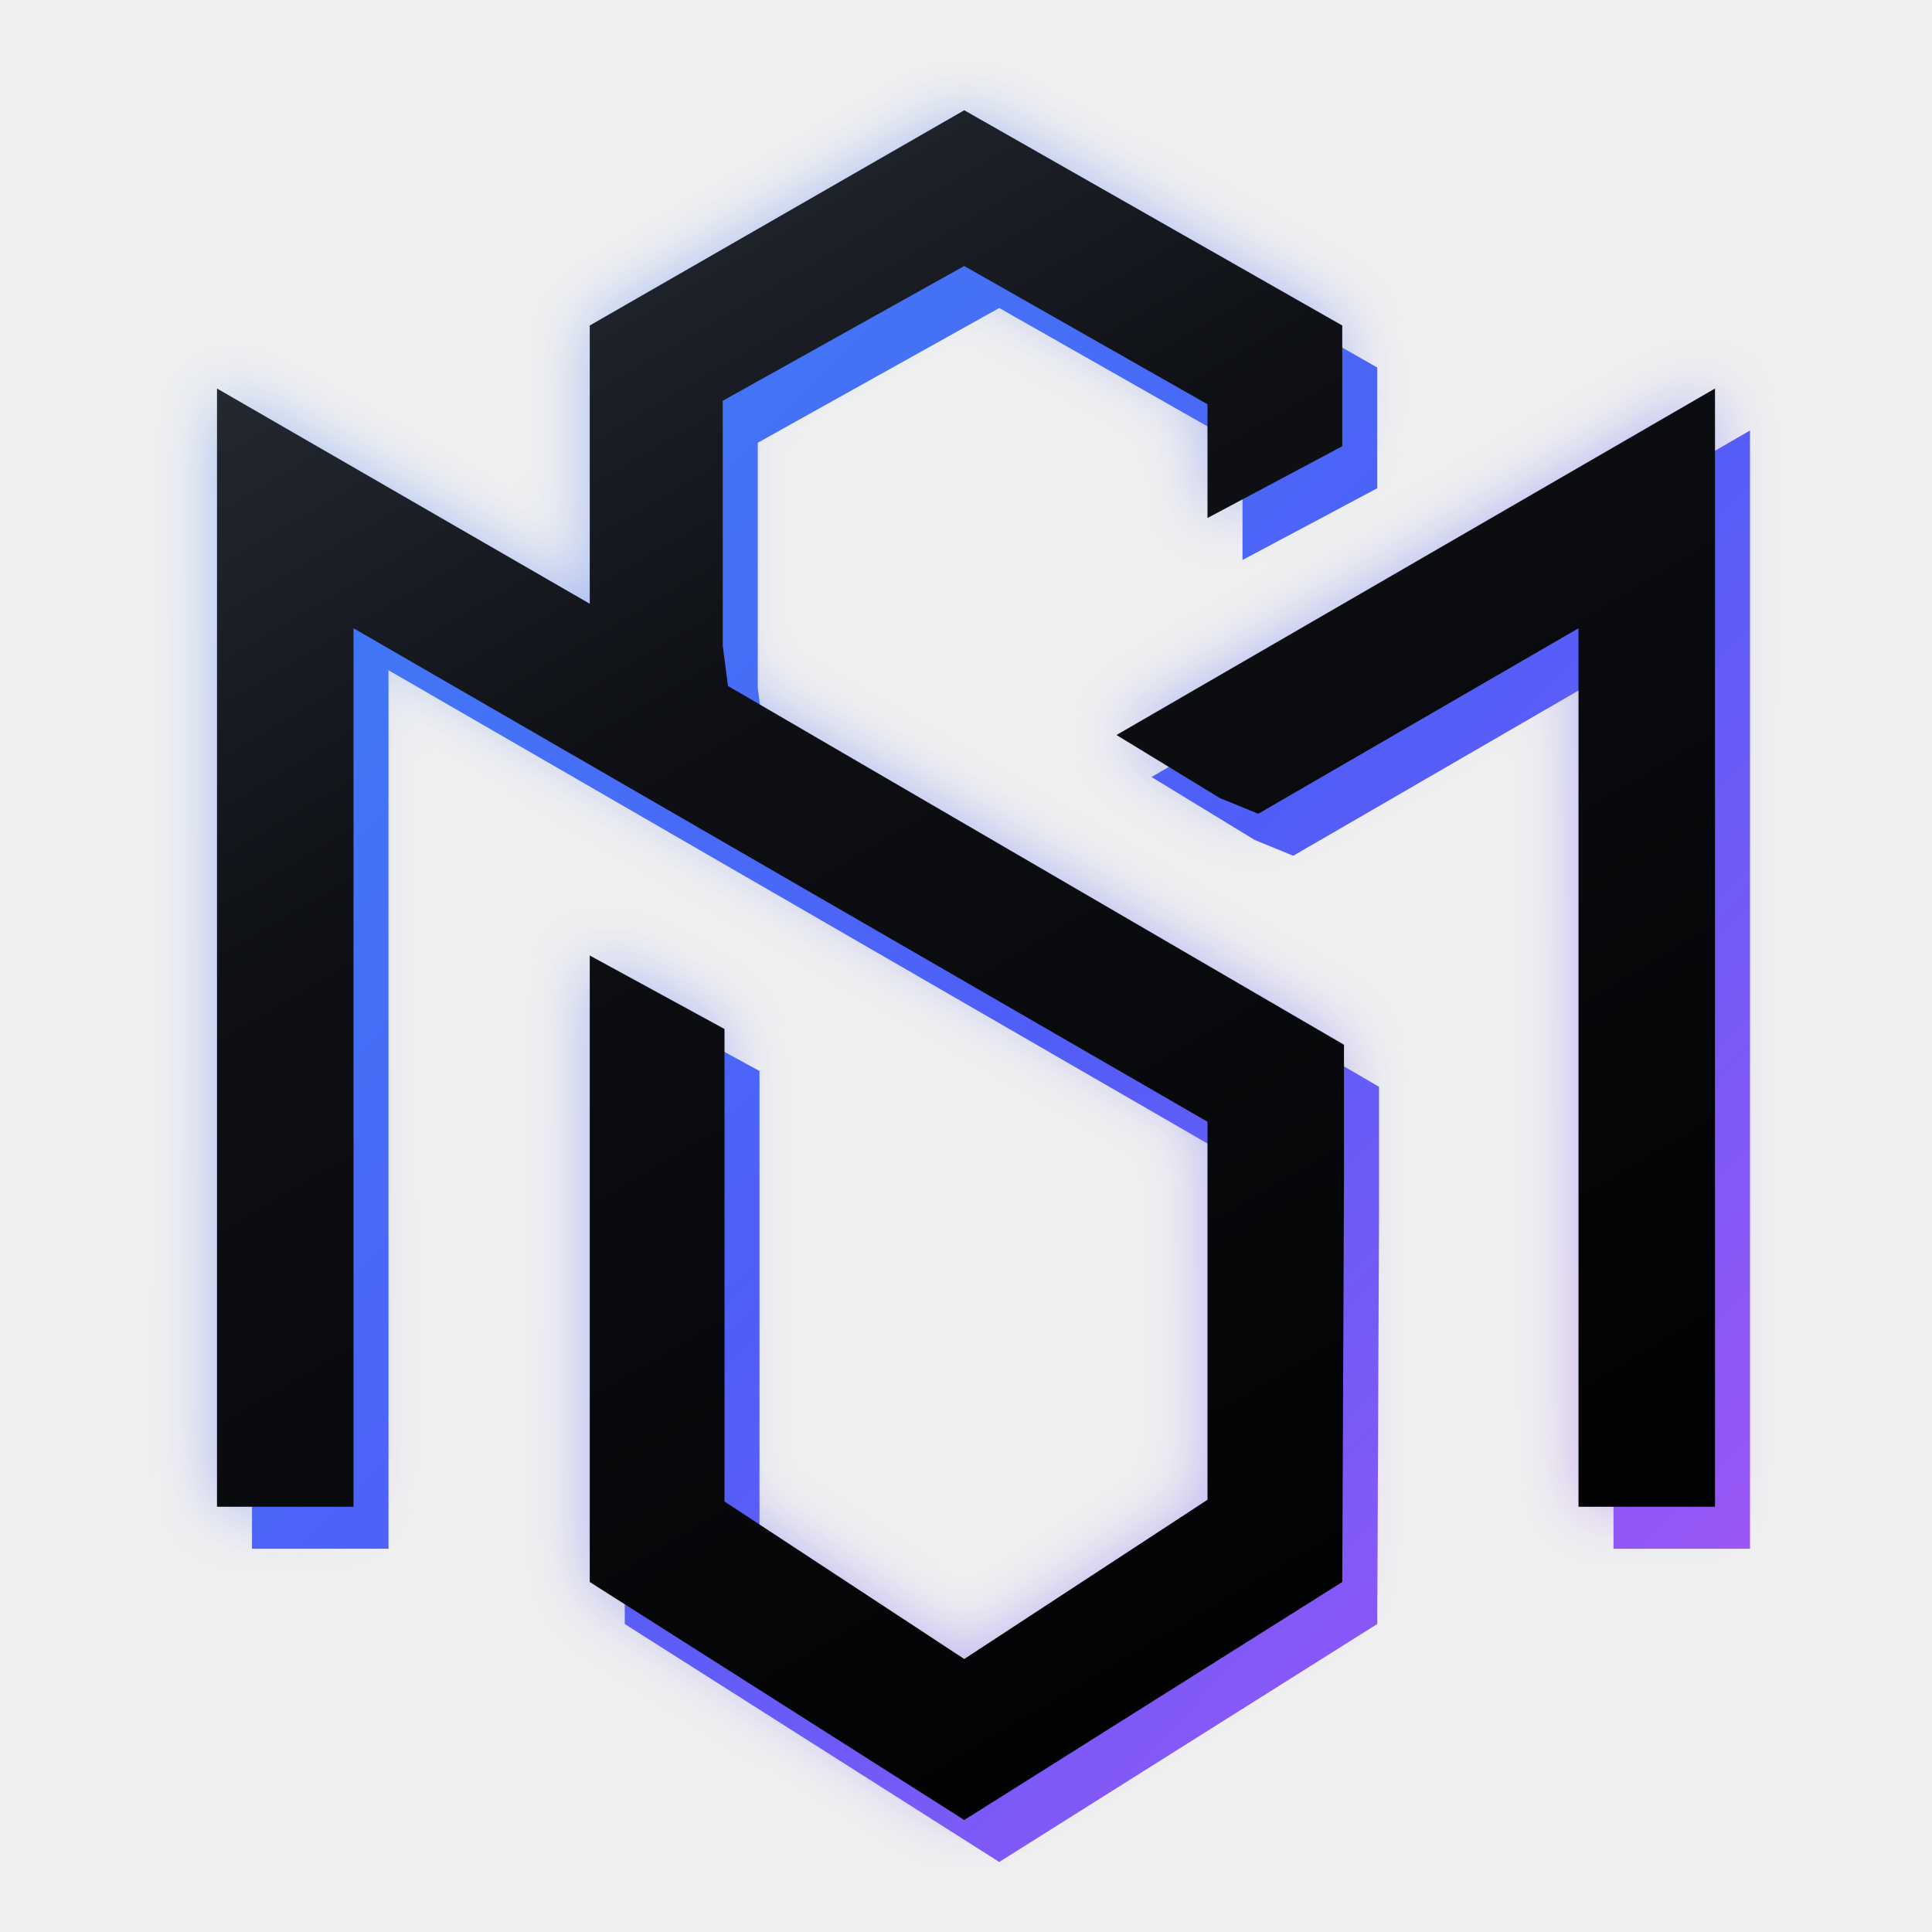
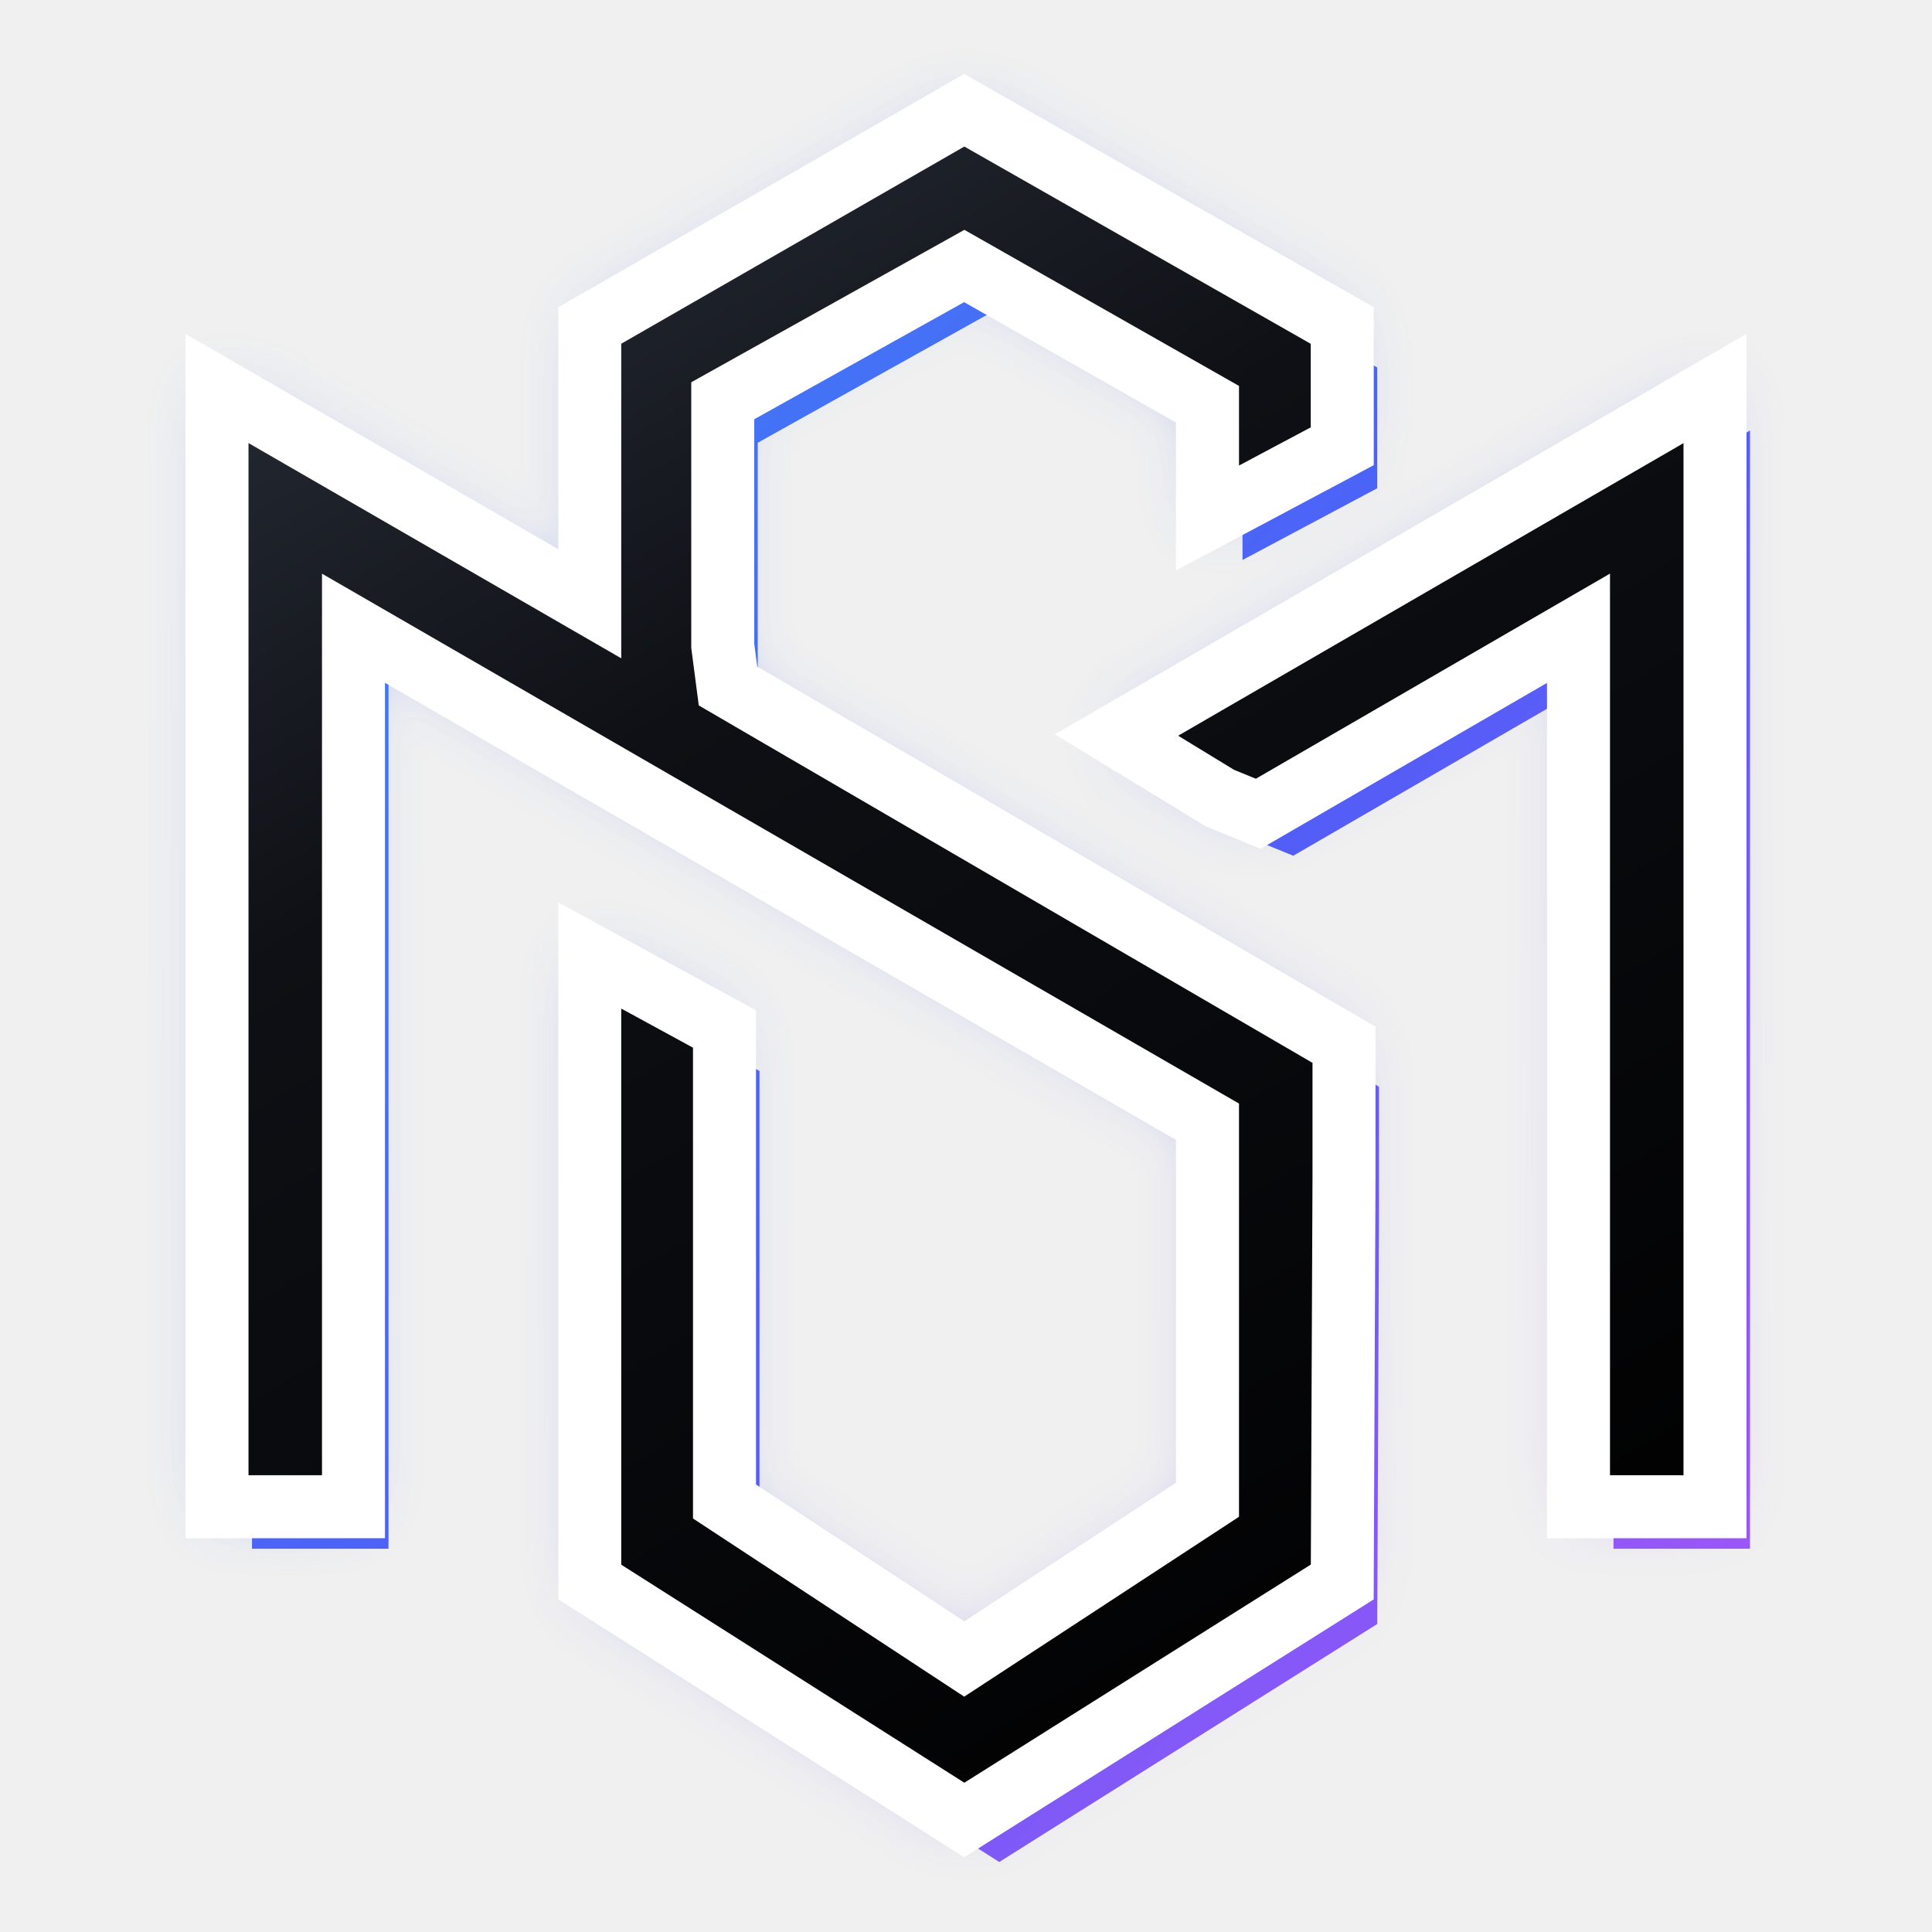
<svg xmlns="http://www.w3.org/2000/svg" width="64" height="64" viewBox="146 0 1104 1104" fill="none">
  <defs>
    <linearGradient id="accent" x1="270" y1="130" x2="1126" y2="980" gradientUnits="userSpaceOnUse">
      <stop stop-color="#3B82F6" />
      <stop offset="0.52" stop-color="#4F5EF7" />
      <stop offset="1" stop-color="#A855F7" />
    </linearGradient>
    <linearGradient id="face" x1="420" y1="100" x2="970" y2="1030" gradientUnits="userSpaceOnUse">
      <stop stop-color="#262B34" />
      <stop offset="0.3" stop-color="#0E1015" />
      <stop offset="1" stop-color="#000000" />
    </linearGradient>
    <filter id="halo" x="-25%" y="-25%" width="150%" height="150%">
      <feGaussianBlur stdDeviation="18" />
    </filter>
    <g id="mark">
      <path d="M914 673L913 904L697 1040L483 904L483 546L560 588L560 858L697 948L836 857L836 641L348 359L348 861L270 861L270 222L483 345L483 186L697 63L913 186L913 255L836 296L836 231L697 152L559 229L559 369L562 392L914 597V673Z" />
      <path d="M1126 222V861H1048V359L865 465L843 456L784 420L1126 222Z" />
    </g>
  </defs>
  <use href="#mark" fill="url(#accent)" opacity="0.42" filter="url(#halo)" />
  <use href="#mark" fill="url(#accent)" transform="translate(20 24)" />
  <use href="#mark" fill="url(#face)" />
+   <use href="#mark" fill="none" stroke="#FFFFFF" stroke-width="36" stroke-linejoin="miter" stroke-miterlimit="3" />
</svg>
